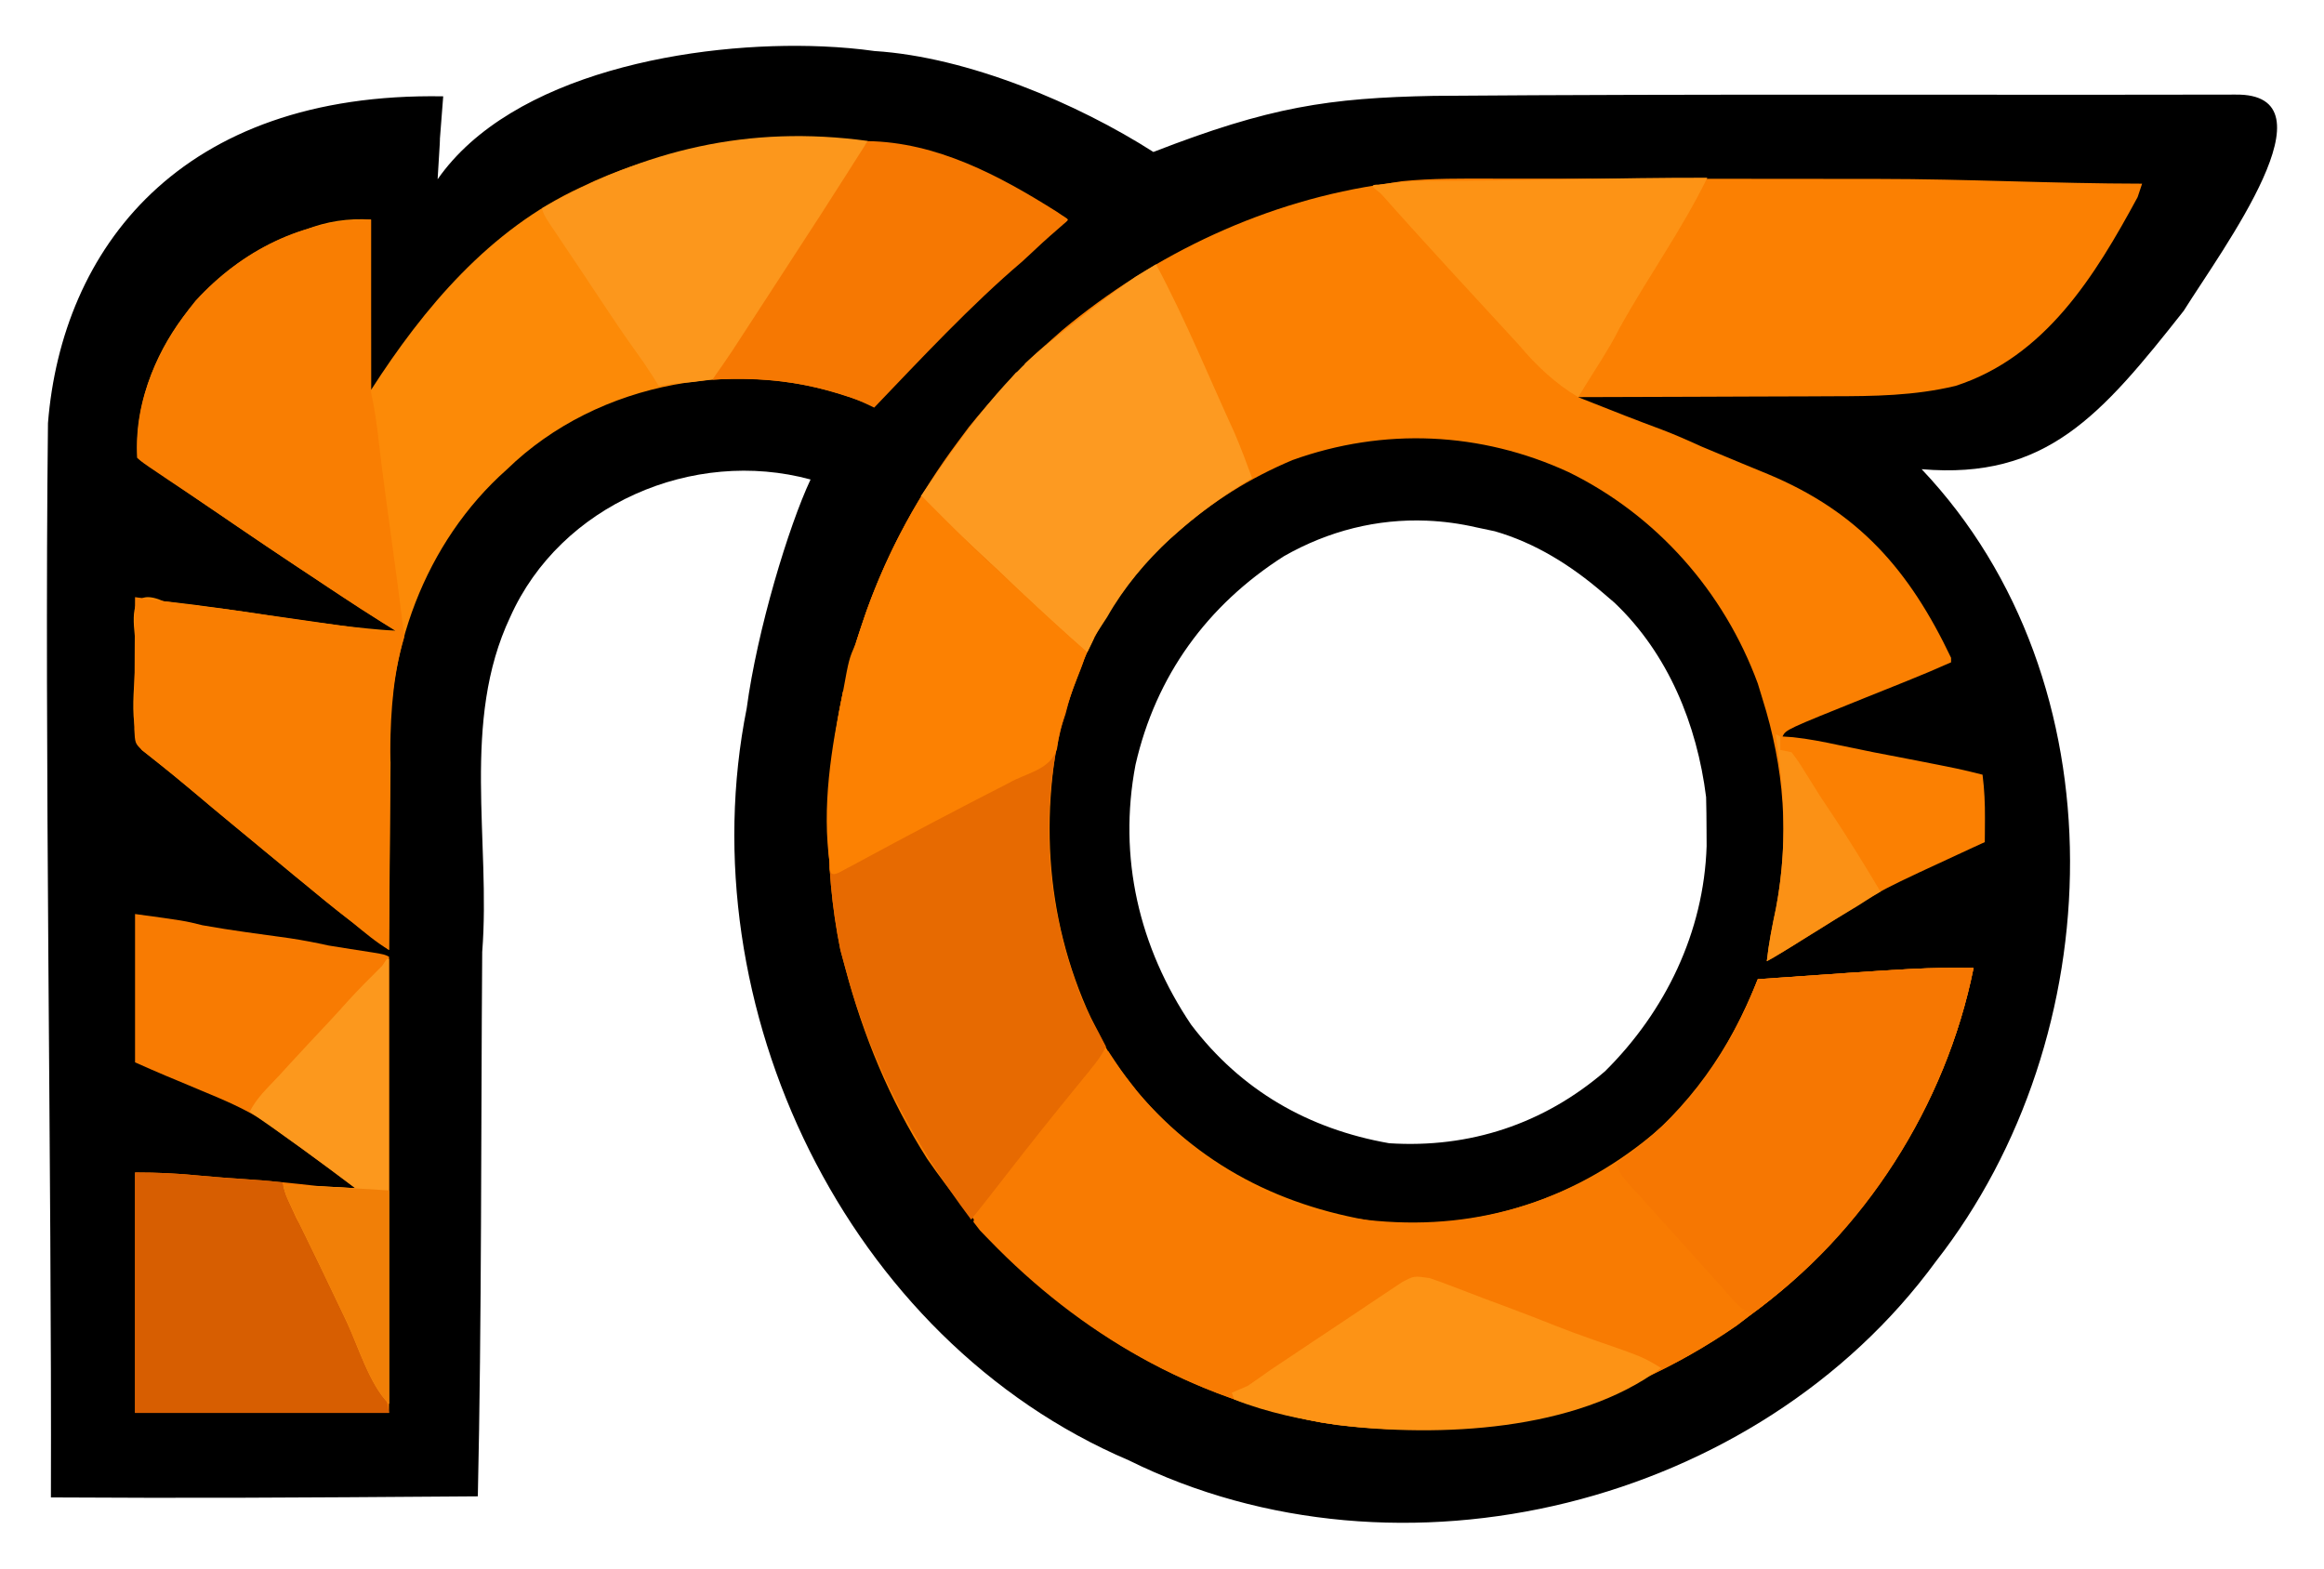
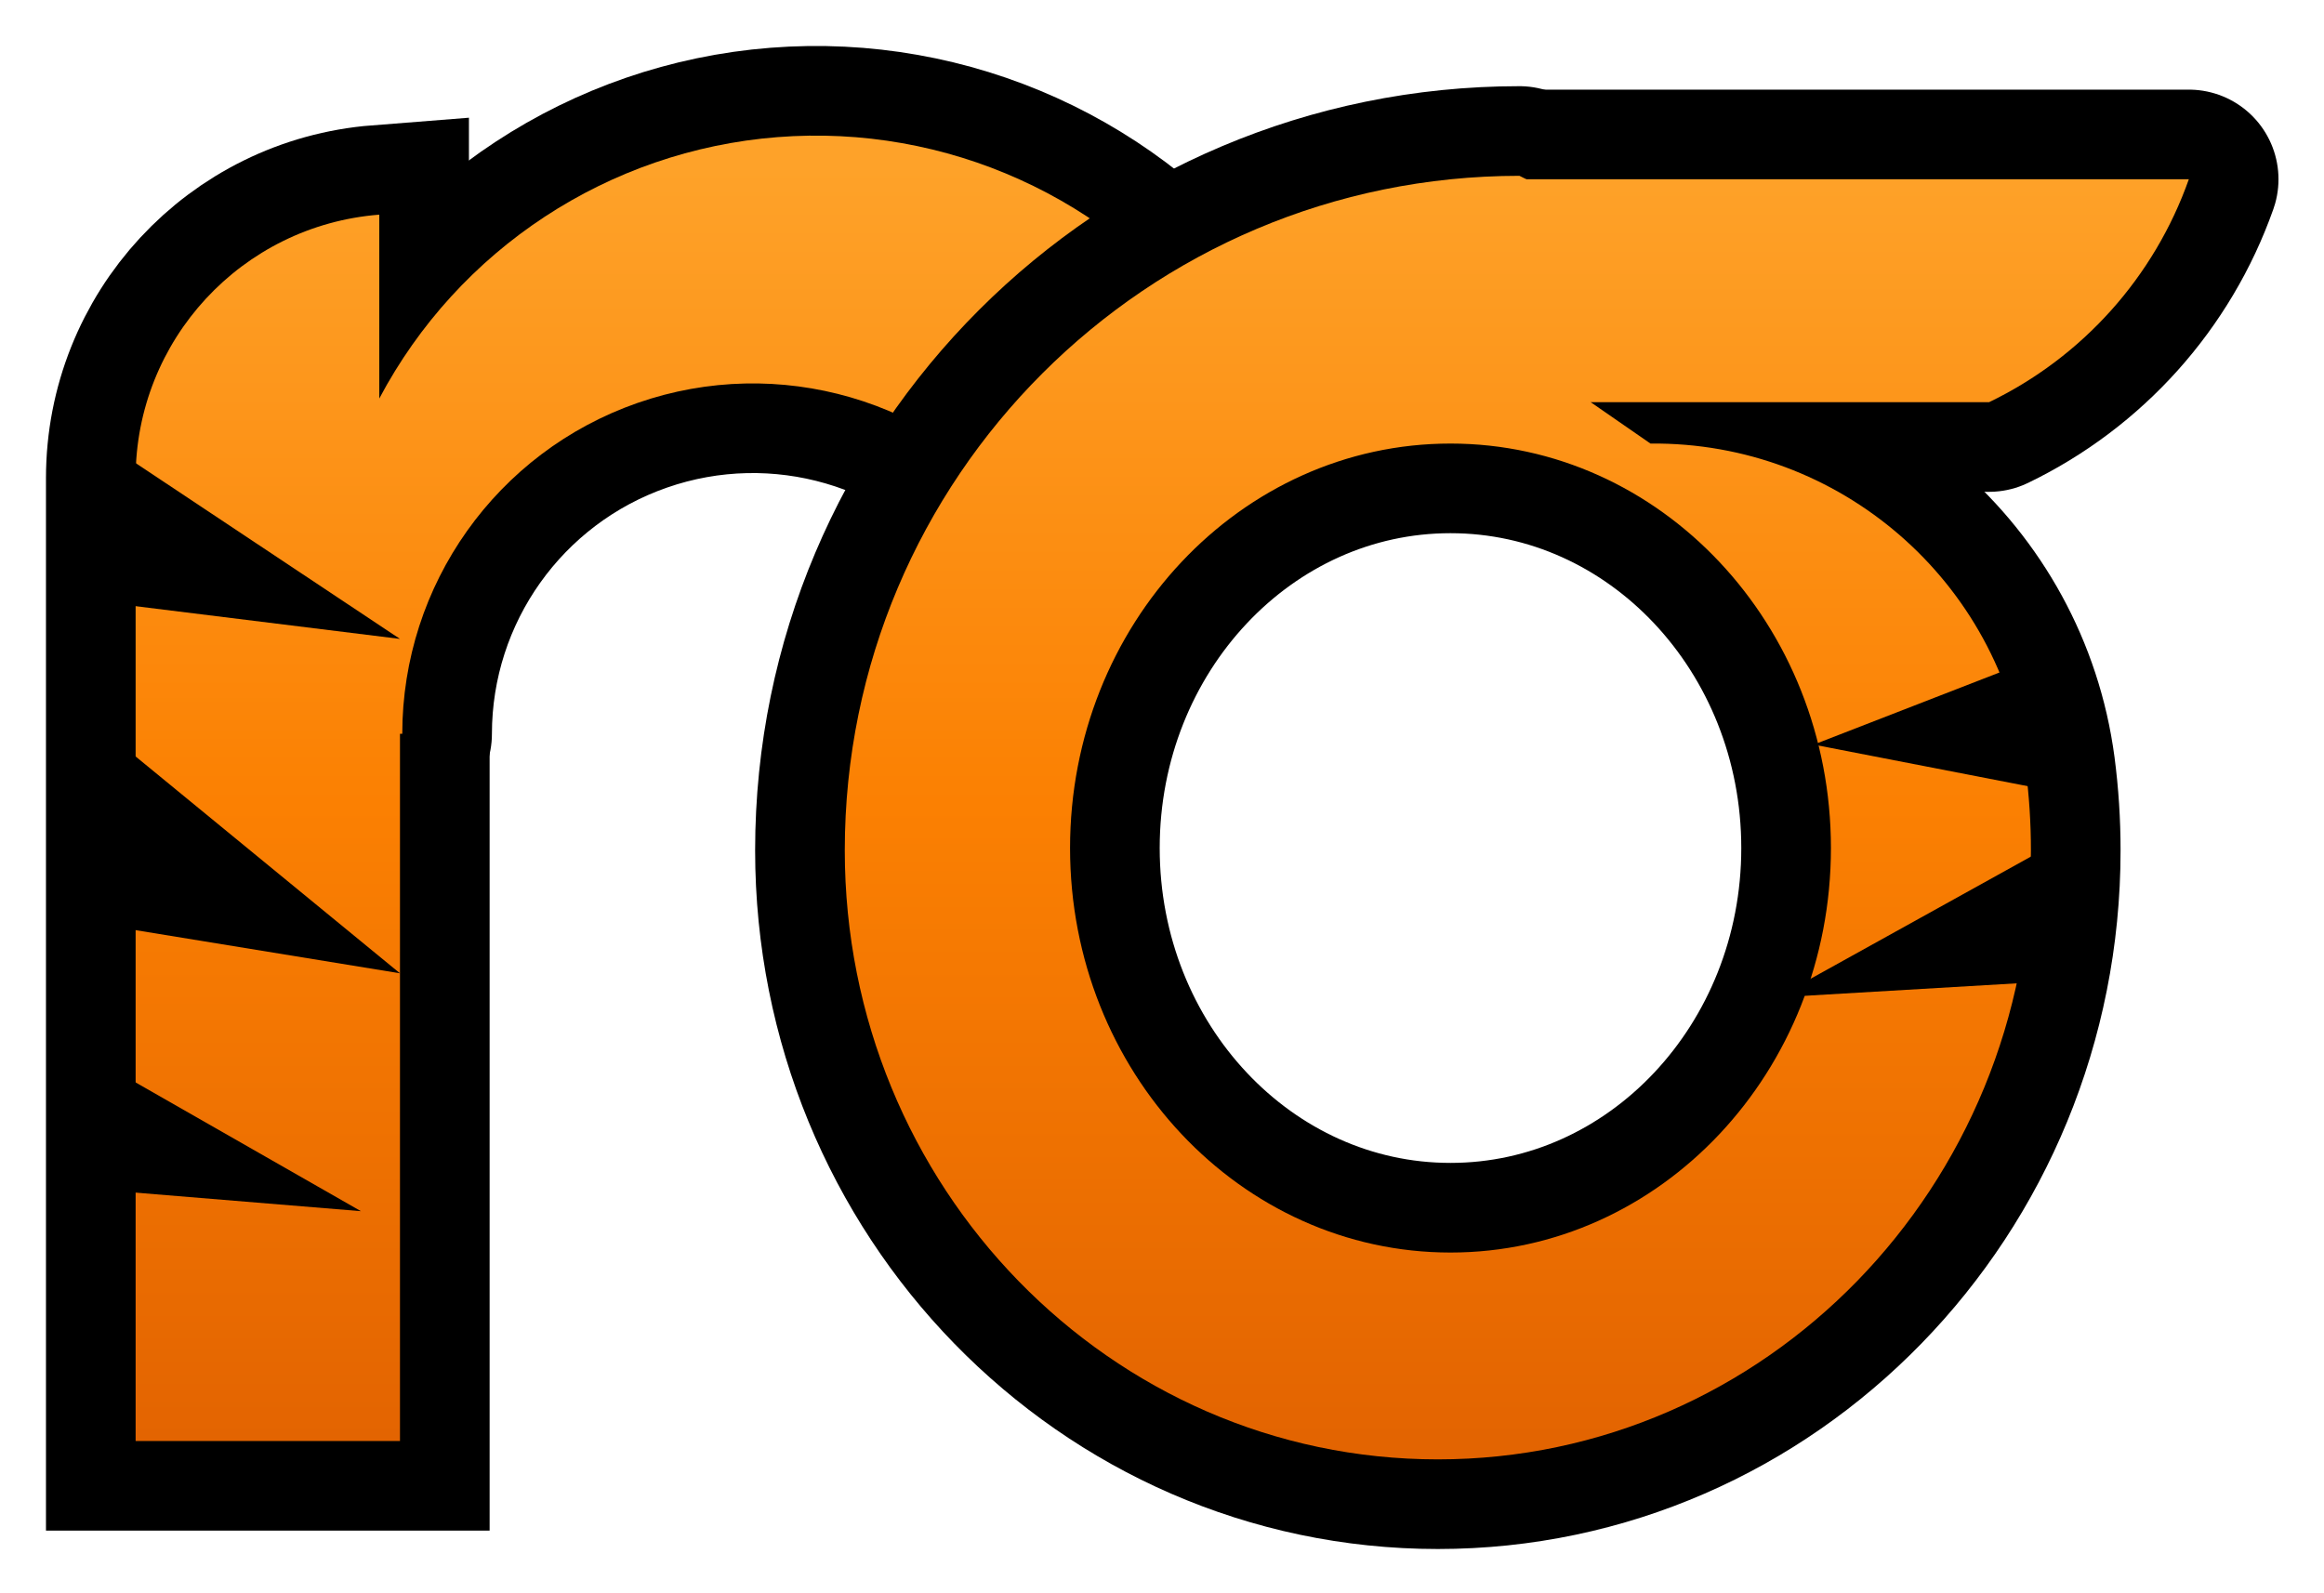
- <svg xmlns="http://www.w3.org/2000/svg" width="1034" height="698" viewBox="83 76 1034 698" role="img" aria-label="RSigma">
-   <g transform="translate(-53.91459,-194.2921)">
-     <path class="mark" fill="#000000" d="M 503.008 290.952 C 445.509 288.488 364.458 302.968 331.624 350.056 C 333.917 314.14 331.207 350.445 334.11 313.157 C 216.487 311.122 164.41 381.585 158.26 458.548 C 156.589 604.127 159.974 790.975 159.569 936.595 C 222.006 936.951 260.938 936.769 349.512 936.114 C 351.261 858.168 350.883 771.912 351.46 693.898 C 355.313 644.453 341.965 591.313 363.936 544.808 C 386.289 494.82 445.332 469.442 497.553 483.653 C 487.785 504.44 473.8 550.607 469.137 585.478 C 442.697 717.884 513.446 866.438 639.139 920.091 C 759.822 979.819 918.912 940.142 998.28 831.528 C 1076.388 731.647 1081.343 573.555 991.903 479.068 C 1047.321 483.791 1071.762 455.176 1108.491 408.605 C 1126.01 380.683 1177.345 311.705 1131.42 312.38 C 1012.56 312.634 893.688 312.029 774.835 312.948 C 728.066 313.875 701.915 317.775 650.081 337.915 C 616.411 316.385 567.62 295.634 526.001 292.999 C 518.957 292.001 511.223 291.304 503.008 290.952 z M 771.77 501.974 C 779.144 502.277 786.571 503.279 794.001 504.999 C 796.641 505.559 799.281 506.111 802.001 506.691 C 820.011 511.891 835.851 521.849 850.001 533.999 C 851.711 535.459 853.42 536.931 855.19 538.441 C 879.13 561.131 891.961 592.699 896.001 624.999 C 896.121 629.749 896.18 634.499 896.19 639.249 C 896.2 641.729 896.219 644.211 896.229 646.771 C 895.009 685.041 877.901 720.349 851.001 746.999 C 823.721 770.449 790.771 781.299 755.001 778.999 C 719.051 772.679 689.089 755.509 666.879 726.249 C 643.699 691.779 634.29 651.85 642.12 610.62 C 651.17 570.97 674.03 539.58 708.12 517.81 C 727.995 506.47 749.648 501.065 771.77 501.974 z" />
-     <path fill="#fb8002" d="m 801.375,349.773 h 9.52 c 8.59,0 17.17,0.01 25.75,0.02 8.98,0.02 17.96,0.02 26.94,0.02 17,0.01 33.99,0.02 50.98,0.04 19.35,0.03 38.7,0.04 58.06,0.05 39.79,0.02 77.52,2.063 117.31,2.113 l 0.047,0.034 0.013,-0.047 c -0.65,1.98 -1.32,3.96 -2,6 -18.99,35.11 -41.04,71.04 -81,84 -18.46,4.41 -36.27,4.6 -55.2,4.61 -1.62,0 -1.62,0 -9.8,0.05 -8.53,0.04 -17.05,0.06 -25.58,0.08 -8.73,0.01 -17.46,0.06 -26.19,0.1 -17.07,0.07 -34.15,0.12 -51.23,0.16 4.48,1.76 8.96,3.52 13.44,5.29 2.49,0.98 4.99,1.96 7.55,2.97 5.34,2.09 10.71,4.11 16.08,6.11 6.12,2.32 11.98,4.91 17.93,7.63 3.79,1.6 7.58,3.18 11.38,4.75 2.09,0.87 4.19,1.74 6.34,2.64 3.96,1.64 7.92,3.28 11.88,4.9 40.27,16.81 62.8,42.59 81.4,81.71 v 2 c -6.48,2.88 -12.94,5.63 -19.52,8.26 -2.01,0.81 -4.02,1.62 -6.09,2.45 -4.18,1.68 -8.36,3.35 -12.54,5.03 -35.32,14.21 -35.32,14.21 -36.85,17.26 1.53,0.1 3.05,0.21 4.62,0.32 7,0.74 13.69,2.08 20.57,3.55 10.25,2.17 20.51,4.22 30.81,6.13 22.94,4.48 22.94,4.48 33,7 0.84,6.67 1.11,12.8 1.07,19.5 -0.01,1.97 -0.02,3.94 -0.03,5.97 -0.01,0.74 -0.01,0.74 -0.04,4.53 -1.76,0.81 -3.53,1.62 -5.35,2.45 -41.29,19.06 -41.29,19.06 -58.47,30.2 -6.35,4.11 -12.79,8.07 -19.24,12.03 -2.22,1.37 -4.43,2.73 -6.72,4.14 -5.21,3.18 -5.21,3.18 -7.22,4.18 0.9,-8.04 2.39,-15.55 4.07,-23.44 6.09,-32.03 3.72,-62.67 -6.07,-93.56 -0.66,-2.17 -1.31,-4.33 -2,-6.57 -15.04,-40.91 -45.03,-74.88 -84.18,-94.06 -39.03,-18.01 -82.3,-19.94 -122.82,-5.37 -19.1,8.05 -35.4,18.27 -51,32 -1.89,1.65 -3.79,3.3 -5.74,5 -21.2,20.18 -37.32,47.53 -44.26,76 l -3,9 c -9.59,49.8 -2.47,99.02 23,143 2.55,3.75 5.2,7.44 8,11 1.37,1.75 2.73,3.5 4.13,5.31 30.06,35.06 68.6,53.03 113.87,58.69 47.69,0.99 89.76,-15.37 124.57,-48.19 16.71,-17.68 28.52,-38.2 37.43,-60.81 73.66,-5.17 73.66,-5.17 96,-5 -12.42,61.82 -49.02,117.96 -100,155 -0.87,0.67 -0.87,0.67 -5.31,4.06 -54.72,37.88 -118.74,53.36 -184.63,43.26 -73.78,-13.86 -133.32,-56.08 -175.62,-117.39 -16.88,-26.57 -28.4,-54.64 -36.44,-84.93 -0.72,-2.66 -1.44,-5.32 -2.18,-8.07 -7.69,-37.91 -6.8,-77.16 1.18,-114.93 0.34,-0.33 0.66,-0.66 1,-1 0.26,-1.69 0.51,-3.38 0.76,-5.12 1.39,-7.67 3.62,-14.69 6.12,-22.07 0.86,-2.57 1.73,-5.14 2.62,-7.79 9.56,-26.76 23.51,-52.29 40.5,-75.02 1.63,-2.19 3.26,-4.38 4.94,-6.63 5.09,-6.41 10.48,-12.39 16.06,-18.37 l 5,-6 h 2 c 0.34,-0.66 0.34,-0.66 2,-4 3.27,-3.08 6.62,-6.06 10,-9 1.08,-0.95 1.08,-0.95 6.5,-5.75 41.2,-34.34 91.26,-57.91 144.5,-65.25 2.18,-0.35 4.36,-0.71 6.61,-1.07 13.6,-1.35 27.12,-1.19 40.77,-1.16 z" />
-     <path fill="#fc8a07" d="m 612,368 c -18.344,14.911 -34.481,27.764 -49.815,43.87 -15.719,9.911 -24.067,35.751 -41.904,37.028 C 467.571,428.455 403.246,439.441 362.393,479.218 325.918,511.556 307.731,561.343 310.68,609.6 c -0.219,27.8 -0.462,55.6 -0.68,83.4 -38.006,-27.905 -72.967,-59.806 -110,-89 -7.442,-14.929 -1.282,-34.163 -3.118,-50.779 -1.209,-11.504 -1.042,-21.417 12.842,-15.39 C 244.25,541.346 278.4,548.721 313,551 274.022,526.34 235.845,500.297 198,474 196.01,428.341 229.837,385.806 272.78,372.519 282.137,368.782 291.989,367.323 302,368 c 0.019,25.085 -0.038,51.493 0.029,75.754 23.475,-36.577 52.933,-71.516 93.247,-90.091 63.429,-30.963 141.079,-25.814 203.068,6.143 4.673,2.523 9.238,5.249 13.657,8.194 z" />
-     <path fill="#f87b02" d="m 1015,701 c -12.43,61.82 -49.03,117.97 -100,155 -1.75,1.34 -3.51,2.68 -5.31,4.06 -54.72,37.89 -118.74,53.37 -184.64,43.26 C 667.23,892.46 617.77,864.17 577,822 c -1.34,-1.38 -2.68,-2.76 -4.06,-4.19 -0.97,-1.26 -1.94,-2.51 -2.94,-3.81 1.48,-7.4 6.13,-11.31 11,-17 3.35,-4.32 6.68,-8.66 10,-13 5.9,-7.44 11.9,-14.8 17.89,-22.16 5.22,-6.44 10.39,-12.92 15.49,-19.46 1.19,-1.45 2.39,-2.89 3.62,-4.38 0.66,0 1.32,0 2,0 0.57,0.86 0.57,0.86 3.44,5.19 22.46,33.54 58.52,59.77 98.45,68.03 47.34,8.39 89.83,-0.47 130.11,-27.22 26.69,-21.2 44.52,-46.33 57,-78 73.65,-5.16 73.65,-5.16 96,-5 z" />
-     <path fill="#e76a01" d="m 547,491 c 3.13,3.13 6.25,6.26 9.36,9.4 1.64,1.64 3.27,3.28 4.95,4.98 1.63,1.63 3.25,3.27 4.93,4.96 2.77,2.71 5.59,5.38 8.52,7.92 7.46,6.59 14.33,13.8 21.33,20.87 5.8,5.84 11.64,11.53 17.91,16.87 0.99,0.99 1.98,1.98 3,3 0.5,0.16 0.5,0.16 3,1 -1,5 -1,5 -3.75,11.75 -18.37,46.64 -16.09,98.16 2.57,144.31 2.03,4.59 4.4,9.03 6.8,13.44 1.12,2.14 2.23,4.29 3.38,6.5 -2.66,5.32 -6.23,9.38 -10,14 -2.17,2.67 -4.33,5.33 -6.5,8 -1.12,1.38 -2.24,2.76 -3.4,4.18 -11.21,13.81 -22.13,27.84 -33.03,41.89 -2.34,2.99 -4.7,5.97 -7.07,8.93 -25.94,-34.49 -44.92,-70.21 -56,-112 -0.72,-2.66 -1.44,-5.32 -2.19,-8.06 -7.69,-37.91 -6.8,-77.17 1.19,-114.94 0.16,-0.16 0.16,-0.16 1,-1 0.25,-1.69 0.5,-3.37 0.76,-5.11 1.38,-7.67 3.61,-14.7 6.12,-22.08 0.86,-2.57 1.72,-5.14 2.61,-7.79 6.29,-17.6 14.7,-35.11 24.51,-51.02 z" />
-     <path fill="#f97e02" d="m 302,368 v 76 l 0.029,0.076 L 302,445 c 0.3,1.41 0.6,2.83 0.91,4.28 1.09,5.72 1.83,11.39 2.49,17.17 1.84,15.75 4,31.44 6.17,47.14 4.1,30.06 4.29,33.229 5.17,38.96 L 316.254,550 c 1,3 0.746,3 -0.504,7.38 -4.66,17.64 -5.21,35.16 -5.26,53.3 -0.01,1.18 -0.01,1.18 -0.06,7.17 -0.05,7.49 -0.08,14.97 -0.12,22.46 -0.03,5.11 -0.07,10.22 -0.1,15.32 -0.09,12.46 -0.15,24.91 -0.21,37.37 -5.84,-3.51 -10.74,-7.66 -16,-12 -1.12,-0.88 -1.12,-0.88 -6.81,-5.31 -7.23,-5.72 -14.21,-11.68 -21.19,-17.69 -3.32,-2.68 -6.65,-5.35 -10,-8 -3.67,-2.99 -7.34,-5.99 -11,-9 -0.66,-0.54 -0.66,-0.54 -3.98,-3.26 -6.8,-5.58 -13.54,-11.19 -20.21,-16.93 -6.79,-5.8 -13.77,-11.31 -20.81,-16.81 -3,-3 -3,-3 -3.34,-9.31 0.02,-2.7 0.03,-5.41 0.05,-8.2 0.01,-2.92 0.02,-5.85 0.03,-8.86 0.02,-3.07 0.05,-6.15 0.07,-9.32 0.02,-3.08 0.03,-6.17 0.04,-9.35 0.04,-7.65 0.09,-15.31 0.15,-22.96 1.6,0.23 1.6,0.23 9.69,1.4 8.09,1.16 16.19,2.23 24.31,3.16 8.37,0.97 16.67,2.15 25,3.44 8.46,1.23 16.91,2.43 25.38,3.62 2.26,0.33 4.53,0.65 6.87,0.99 1.08,0.15 1.08,0.15 6.59,0.93 1.97,0.28 3.95,0.56 5.98,0.85 C 306,551 306,551 313,551 c -2.08,-1.28 -4.17,-2.56 -6.31,-3.88 C 294.27,539.37 282.16,531.15 270,523 c -3.23,-2.15 -6.46,-4.29 -9.69,-6.44 -8.16,-5.44 -16.23,-11 -24.31,-16.56 -2.35,-1.57 -4.7,-3.13 -7.12,-4.75 C 200,476 200,476 198,474 c -1.68,-26.11 9.9,-50.14 26,-70 20.5,-22.24 47.53,-36 78,-36 z" />
-     <path fill="#f87b02" d="m 197,677 c 22,3 22,3 30,5 12.9,2.32 25.91,3.97 38.89,5.78 5.74,0.86 11.44,1.96 17.11,3.22 6.54,1.08 13.1,2.09 19.65,3.1 5.35,0.9 5.35,0.9 7.35,1.9 0,66.99 0,133.98 0,203 -37.29,0 -74.58,0 -113,0 0,-35.31 0,-70.62 0,-107 9.91,0 19.22,0.42 29.03,1.43 6.71,0.64 13.43,1.11 20.16,1.57 10.64,0.73 21.21,1.8 31.81,3 5.66,0.37 11.33,0.71 17,1 -11.23,-8.48 -22.53,-16.85 -34,-25 -1.89,-1.42 -3.78,-2.85 -5.72,-4.31 -9.11,-5.87 -18.54,-9.88 -28.53,-14 -3.71,-1.56 -7.43,-3.12 -11.14,-4.68 -1.63,-0.67 -3.26,-1.35 -4.94,-2.05 -4.58,-1.92 -9.13,-3.94 -13.67,-5.96 0,-21.78 0,-43.56 0,-66 z" />
-     <path fill="#f67702" d="m 1015,701 c -12.2,60.68 -48.23,118.14 -99,154 -5.69,-2.85 -8.82,-7.22 -13,-12 -0.74,-0.83 -0.74,-0.83 -4.5,-5 -10.5,-11.67 -21,-23.33 -31.5,-35 -1.63,-1.75 -3.26,-3.51 -4.94,-5.31 C 858,793 858,793 856,788 c 0.89,-0.65 0.89,-0.65 5.38,-3.94 5.84,-4.46 11.25,-9.04 16.62,-14.06 1.61,-1.51 3.22,-3.01 4.88,-4.56 16.18,-17.17 27.5,-37.58 36.12,-59.44 73.65,-5.16 73.65,-5.16 96,-5 z" />
-     <path fill="#fd9a21" d="m 651.267,387.901 c 13.091,24.495 23.547,50.273 35.125,75.49 2.714,6.465 5.227,13.014 7.608,19.609 -25.638,15.542 -49.506,35.461 -64.479,61.848 -11.066,17.193 -1.709,1.676 -8.852,15.688 -19.279,-16.816 -42.421,-39.138 -61.105,-56.59 -12.613,-12.677 -0.428,0.313 -12.964,-12.88 15.934,-23.413 35.006,-50.965 57.517,-68.62 12.404,-10.051 24.986,-19.967 38.1,-29.053 3.02,-1.826 6.05,-3.635 9.051,-5.493 z" />
-     <path fill="#fc8102" d="m 547,491 c 11.32,11.423 22.587,22.899 34.603,33.597 11.369,11.252 26.876,25.385 38.869,35.979 -3.14,8.187 -2.631,6.953 -4.604,12.147 -3.902,9.949 -7.374,20.184 -8.678,30.838 -2.972,9.3 -13.683,10.703 -21.088,14.961 -23.707,12.087 -47.219,24.552 -70.613,37.229 -4.068,1.808 -10.16,7.205 -9.355,-0.693 C 502.427,629.291 506.753,603.235 512,578 c 2.618,-14.44 2.692,-14.585 5.626,-21.344 C 524.642,533.649 534.333,511.469 547,491 Z" />
-     <path fill="#d75e01" d="m 197,792 c 9.9,0 19.18,0.42 28.98,1.43 9.37,0.89 18.75,1.48 28.14,2.11 5.88,0.46 3.16,0.393 8.338,0.862 l 0.047,0.056 c 1.17,4.113 1.238,4.219 6.123,15.647 1.2,2.55 3.522,4.746 4.762,7.376 3.84,7.99 7.79,15.91 11.79,23.81 4.44,8.99 8.6,18.1 12.78,27.21 2.5,5.35 5.09,10.62 7.79,15.88 C 309,893 309,893 310,899 H 197 Z" />
-     <path fill="#f67802" d="m 522.75,333.083 c 30.883,0.411 58.782,15.292 84.37,31.434 6.21,4.443 6.178,2.51 1.479,6.831 -7.592,6.595 -7.51,6.61 -16.874,15.324 -22.575,19.134 -45.522,43.766 -65.86,64.993 -7.649,-3.619 -7.645,-3.552 -13.351,-5.394 -18.556,-5.993 -35.231,-8.209 -58.551,-7.061 9.49,-18.378 23.532,-35.82 34.128,-53.542 11.279,-17.235 22.878,-35.686 34.659,-52.584 z" />
-     <path fill="#fc971c" d="m 523,333 c -0.51,0.8 -0.51,0.8 -3.09,4.86 -2.38,3.74 -4.76,7.48 -7.13,11.22 -7.34,11.57 -14.77,23.08 -22.27,34.54 -3.84,5.89 -7.66,11.8 -11.48,17.7 -3.96,6.11 -7.93,12.21 -11.91,18.3 -1.42,2.18 -2.84,4.36 -4.3,6.61 -2.86,4.31 -5.81,8.56 -8.82,12.77 -8.94,1.38 -8.94,1.38 -18,2 -0.99,0.16 -0.99,0.16 -6,1 -0.99,-1.59 -1.98,-3.18 -3,-4.81 -2.43,-3.76 -4.94,-7.47 -7.59,-11.08 -5.2,-7.21 -10.12,-14.58 -15.03,-21.99 -1.95,-2.92 -3.89,-5.85 -5.84,-8.78 -0.47,-0.71 -0.47,-0.71 -2.85,-4.3 -4.74,-7.12 -9.52,-14.22 -14.3,-21.31 C 379,366 379,366 378,363 c 46.17,-26.17 92,-37.19 145,-30 z" />
-     <path fill="#fd9315" d="m 773,839 c 3.67,1.26 7.31,2.61 10.94,4 1.06,0.41 1.06,0.41 6.43,2.46 2.19,0.84 4.37,1.68 6.63,2.54 4.19,1.57 8.37,3.13 12.56,4.69 6.43,2.41 12.82,4.87 19.19,7.43 5.72,2.27 11.43,4.37 17.25,6.38 21.68,7.51 21.68,7.51 30,12.5 -37.79,28.34 -99.04,30.82 -143.69,25.44 -15.63,-2.37 -31.58,-5.55 -46.31,-11.44 -0.16,-0.5 -0.16,-0.5 -1,-3 2.31,-0.99 4.62,-1.98 7,-3 3.36,-2.29 6.69,-4.63 10,-7 4,-2.67 8,-5.34 12,-8 2.05,-1.37 4.09,-2.74 6.2,-4.16 6.92,-4.63 13.86,-9.23 20.8,-13.84 2.33,-1.57 4.66,-3.14 7.07,-4.76 1.1,-0.73 1.1,-0.73 6.68,-4.43 2,-1.33 3.99,-2.67 6.05,-4.04 C 766,838 766,838 773,839 Z" />
-     <path fill="#fd9315" d="m 773.501,350.773 c 39.167,0.07 83.877,-1.505 123.043,-1.4 -11.39,23.324 -26.652,44.45 -39.167,67.131 -4.638,9.45 -12.898,21.405 -18.247,30.516 -10.108,-5.957 -18.737,-14.053 -26.215,-23.028 -20.365,-22.185 -40.92,-44.207 -60.886,-66.749 -1.857,-2.307 -7.65,-4.878 -1.744,-4.78 7.678,-1.17 15.449,-1.72 23.215,-1.69 z" />
-     <path fill="#fc981d" d="m 309,697 c 0.33,0 0.66,0 1,0 0,65.34 0,130.68 0,198 -8.74,-8.74 -13.65,-25.62 -18.94,-36.81 C 283.22,841.61 275.23,825.1 267.15,808.64 264,802 264,802 263,798 c 10.71,-0.1 21.31,0.29 32,1 -15.45,-11.65 -31.04,-23.05 -47,-34 3.16,-6.32 8.2,-10.85 13,-16 1.73,-1.9 3.46,-3.79 5.25,-5.75 5.71,-6.2 11.47,-12.35 17.24,-18.49 2.79,-2.99 5.53,-6.02 8.26,-9.07 4.91,-5.42 10.08,-10.52 15.25,-15.69 0.66,-0.99 1.32,-1.98 2,-3 z" />
-     <path fill="#f17f07" d="m 263,798 c 15.68,0 31.35,1.02 47,2 0,31.35 0,62.7 0,95 -8.74,-8.74 -13.65,-25.62 -18.94,-36.81 C 283.22,841.61 275.23,825.1 267.15,808.64 264,802 264,802 263,798 Z" />
-     <path fill="#fb9115" d="m 927,597 2,1 v 6 l 5,1 c 2.98,3.95 2.98,3.95 6.19,9.12 1.14,1.83 2.29,3.65 3.47,5.53 1.1,1.76 2.2,3.53 3.34,5.35 0.86,1.28 0.86,1.28 5.19,7.75 7.23,10.9 14.714,23.038 21.394,34.288 C 967.886,670.4 964.98,672.55 959.94,675.5 c -8.71,5.15 -17.28,10.46 -25.8,15.91 -3.66,2.29 -7.39,4.45 -11.14,6.59 0.89,-8.03 2.38,-15.54 4.06,-23.44 4.4,-23.12 4.29,-46.3 0.94,-69.56 z" />
+ <svg xmlns="http://www.w3.org/2000/svg" width="1011" height="693" viewBox="83 77 1011 693" role="img" aria-label="RSigma">
+   <defs>
+     <linearGradient id="rsg" gradientUnits="userSpaceOnUse" x1="0" y1="150" x2="0" y2="704">
+       <stop offset="0.0" stop-color="#fea229" />
+       <stop offset="0.5" stop-color="#fb8002" />
+       <stop offset="1.0" stop-color="#e36401" />
+     </linearGradient>
+   </defs>
+   <g fill="none" stroke="#000000" stroke-width="78" stroke-linejoin="round">
+     <path stroke-linejoin="miter" d="M142,704V285A115 115 0 0 1 248,170.4V255H257V704Z" />
+     <path d="M248,250.4A215 215 0 0 1 610,222L530,301.6A152.5 152.5 0 0 0 258,396.3H200V250.4Z" />
  </g>
+   <g fill="url(#rsg)" fill-rule="evenodd">
+     <path d="M142,704V285A115 115 0 0 1 248,170.4V255H257V704Z" />
+     <path d="M248,250.4A215 215 0 0 1 610,222L530,301.6A152.5 152.5 0 0 0 258,396.3H200V250.4Z" />
+   </g>
+   <g fill="none" stroke="#000000" stroke-width="78" stroke-linejoin="round">
+     <path d="M744,153.5A293.5 293.5 0 0 0 450.5,447A258 265 0 0 0 966.5,447A258 265 0 0 0 964.2,411.5A163 163 0 0 0 801,270L775,252L764,163.5ZM548.5,446A165.5 176 0 0 1 879.5,446A165.5 176 0 0 1 548.5,446Z" />
+     <path d="M744,155H1035.2A171 171 0 0 1 948.3,252H744Z" />
+   </g>
+   <g fill="url(#rsg)" fill-rule="evenodd">
+     <path d="M744,153.5A293.5 293.5 0 0 0 450.5,447A258 265 0 0 0 966.5,447A258 265 0 0 0 964.2,411.5A163 163 0 0 0 801,270L775,252L764,163.5ZM548.5,446A165.5 176 0 0 1 879.5,446A165.5 176 0 0 1 548.5,446Z" />
+     <path d="M744,155H1035.2A171 171 0 0 1 948.3,252H744Z" />
+   </g>
+   <path fill="#000000" d="M110,257.2L257,355L110,336.8ZM110,379.9L257,500.5L110,476.5ZM110,529.7L240,604L110,593.3ZM872,401L975,361V421ZM856,511L975,445V504Z" />
</svg>
